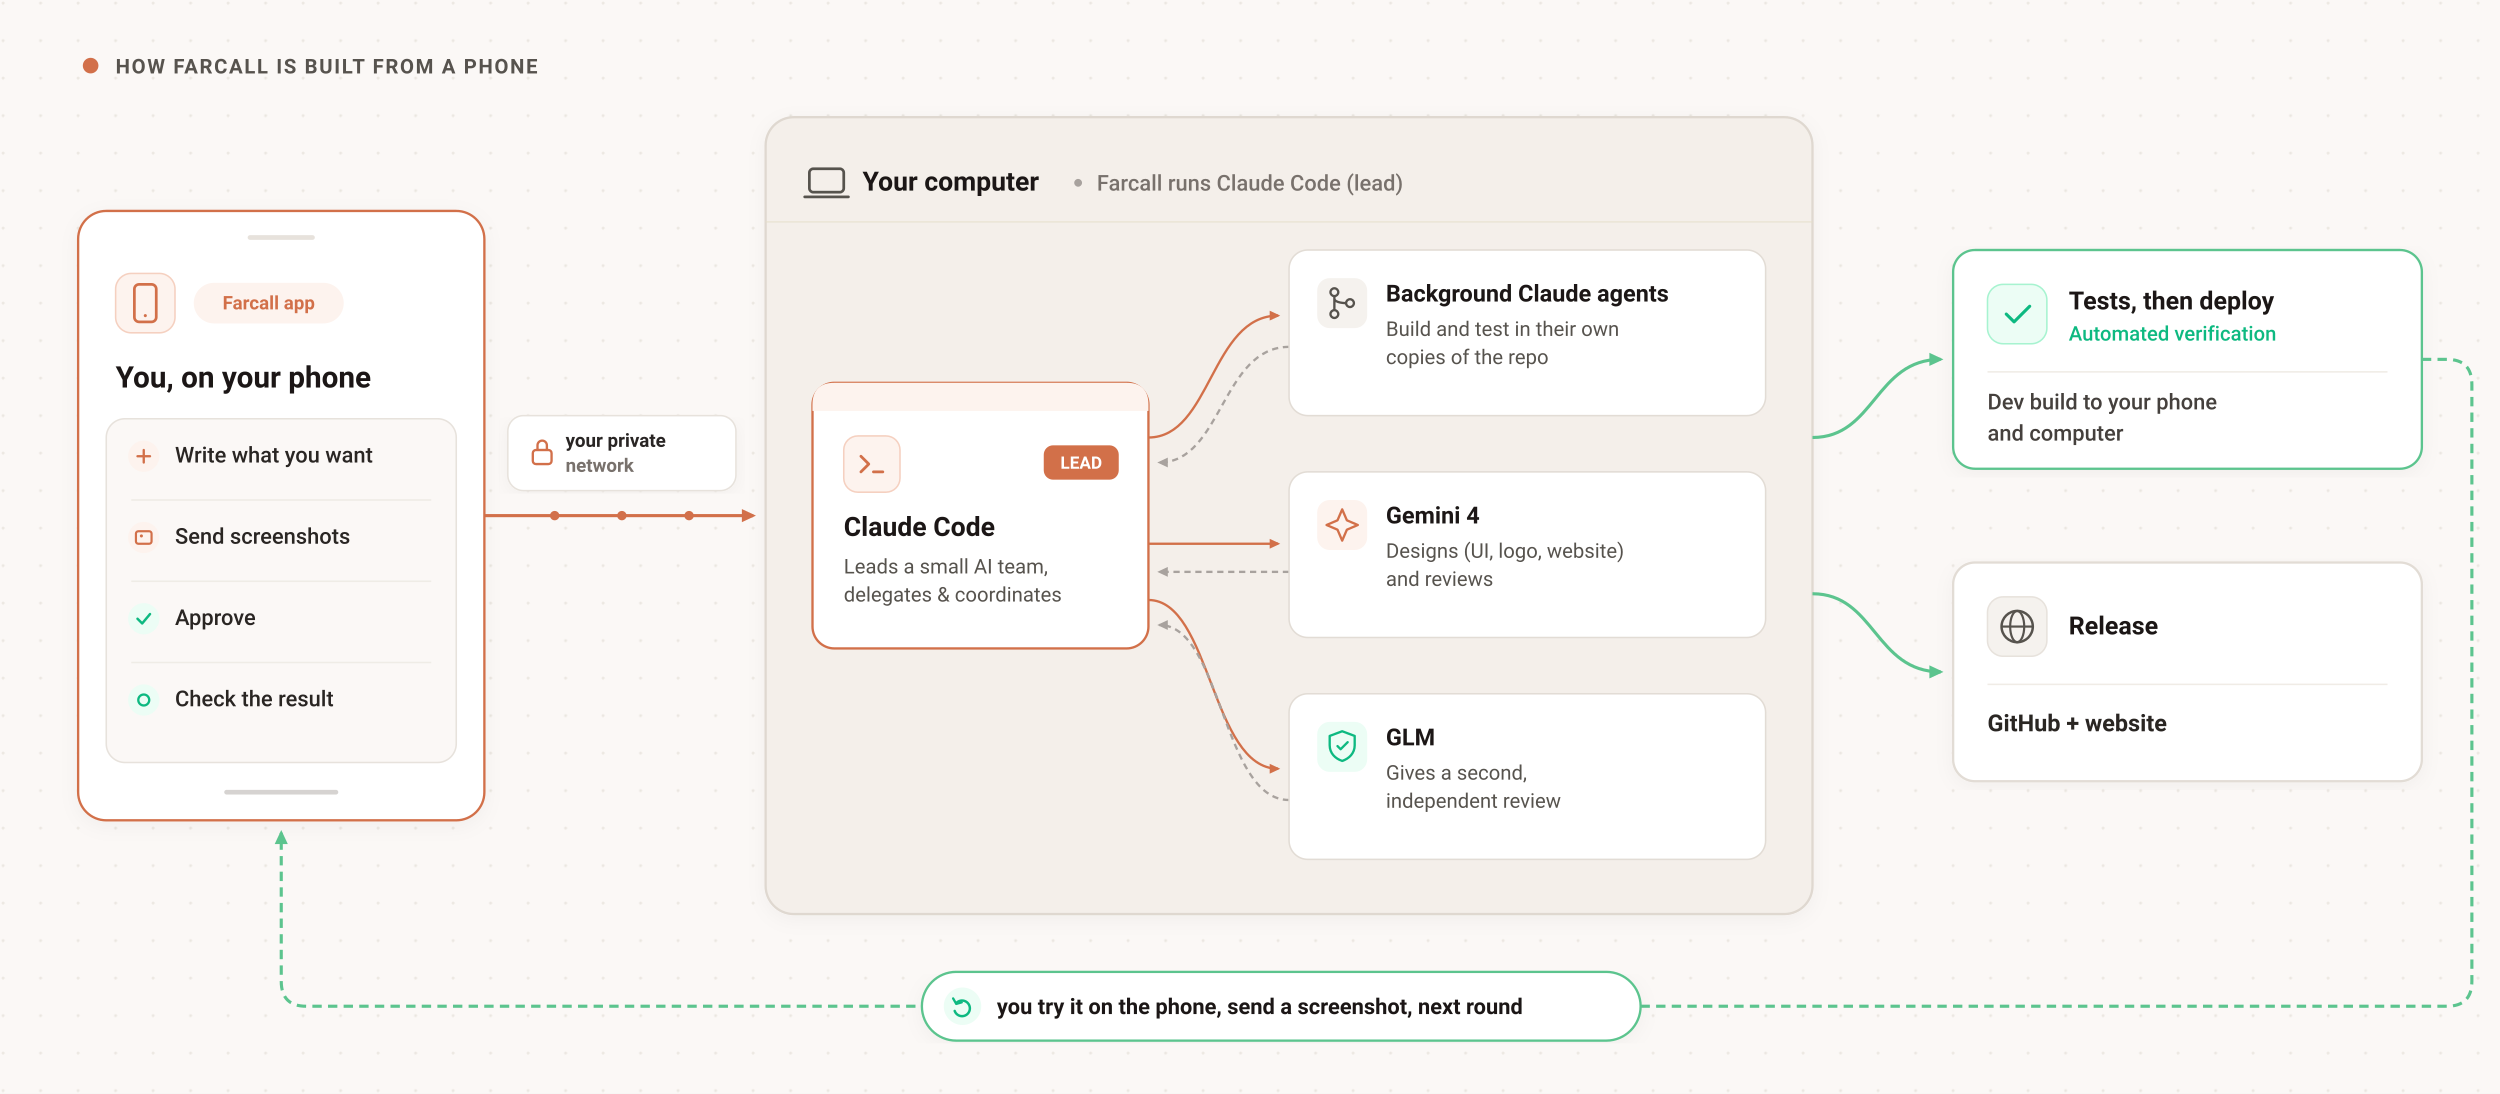
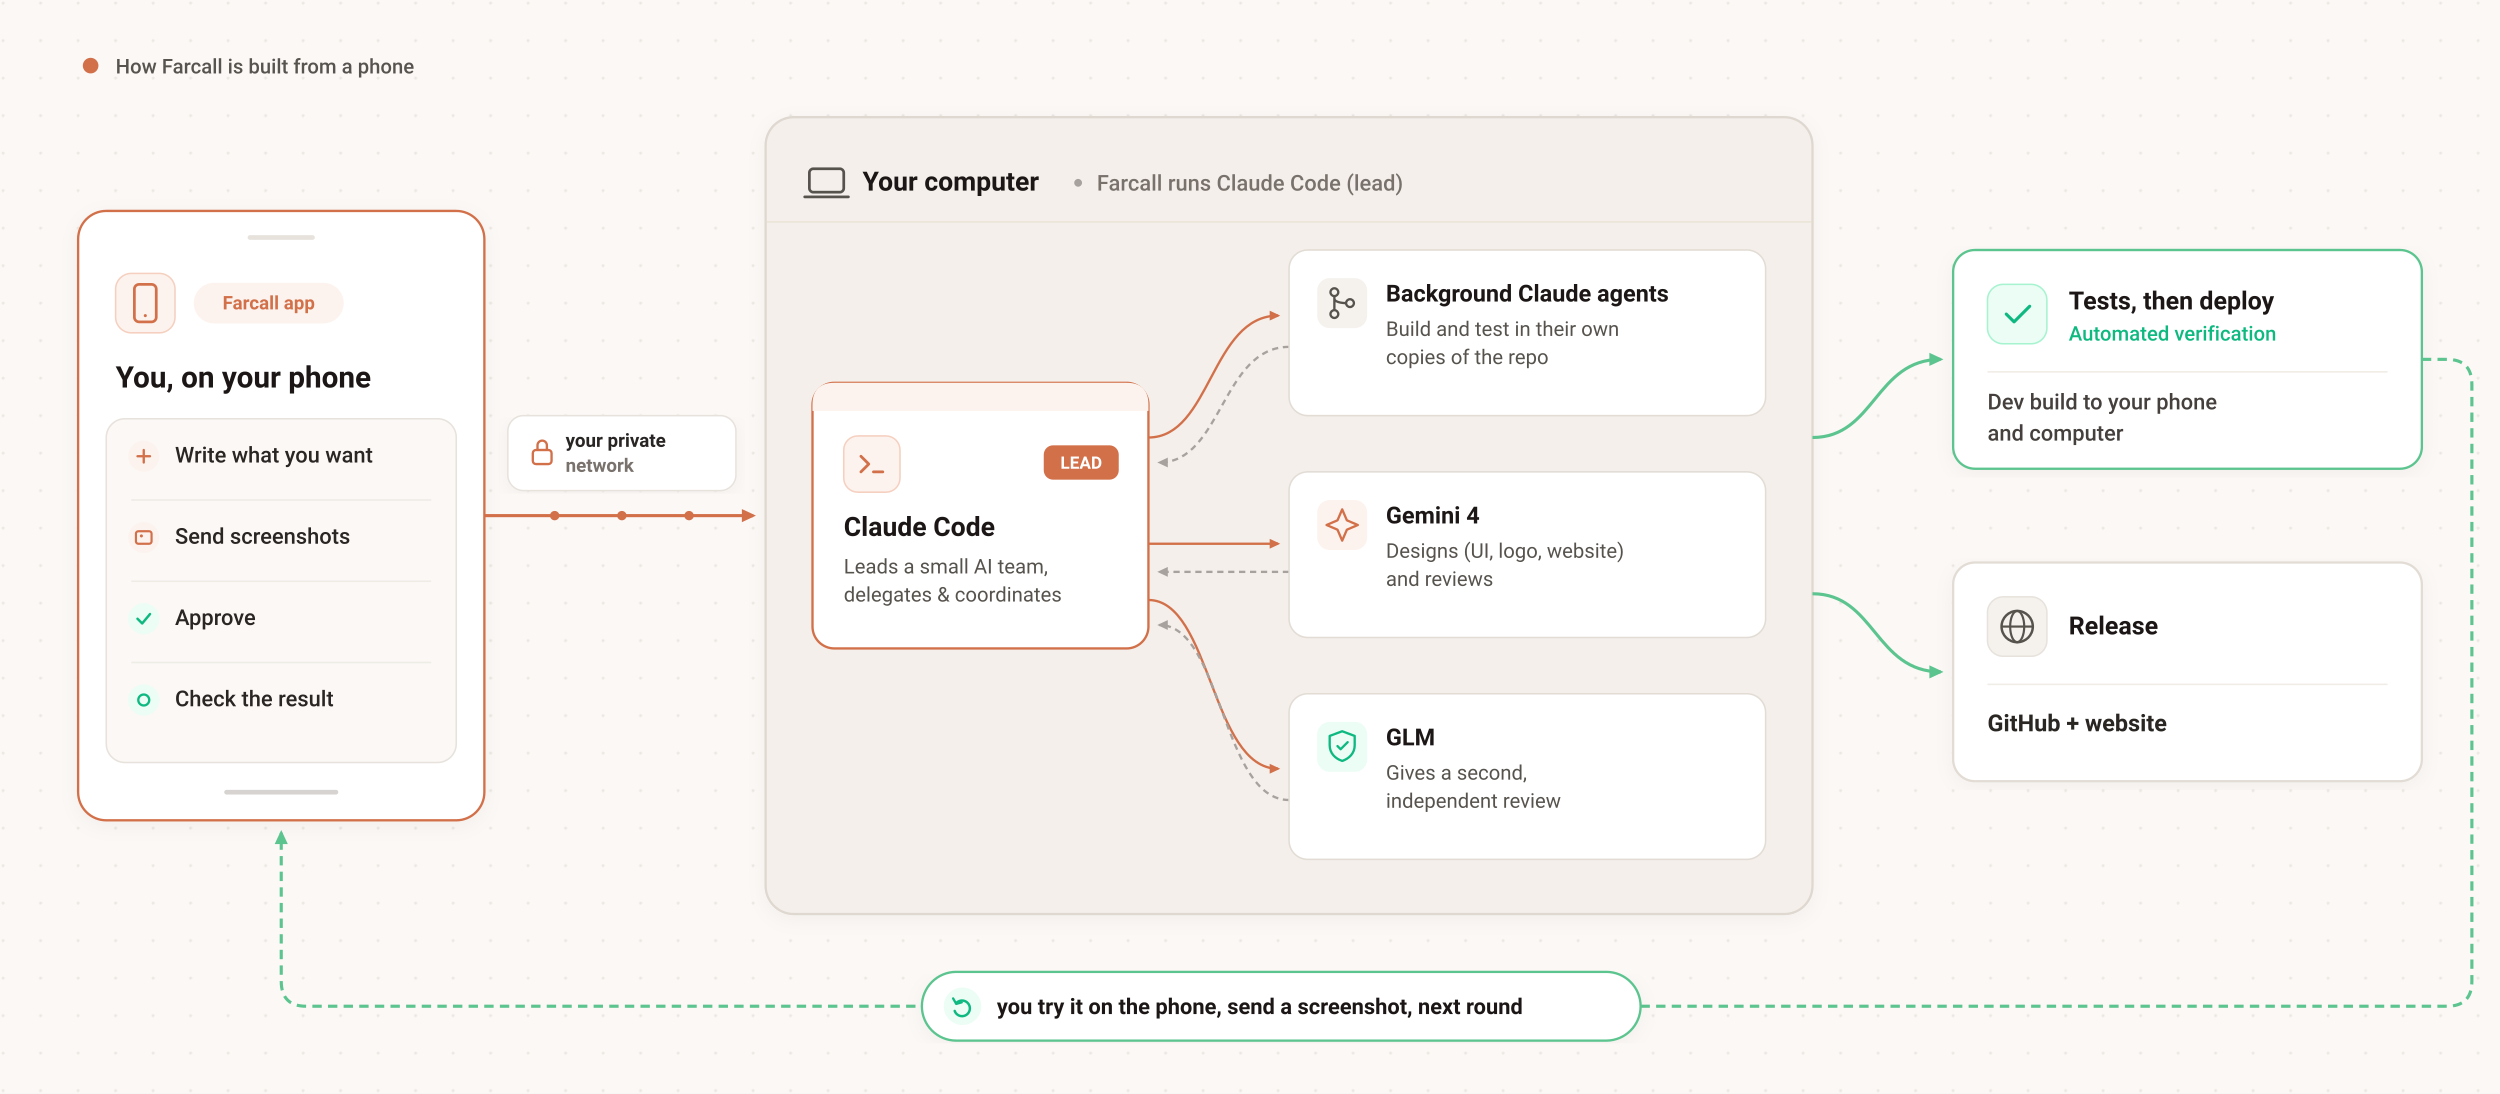
<svg xmlns="http://www.w3.org/2000/svg" viewBox="0 0 1600 700" width="100%" height="100%" font-family="system-ui, -apple-system, 'Segoe UI', Roboto, sans-serif">
  <defs>
    <filter id="shadow" x="-4%" y="-4%" width="108%" height="108%">
      <feDropShadow dx="0" dy="3" stdDeviation="6" flood-color="#1C1917" flood-opacity="0.04" />
    </filter>
    <marker id="arrow-terra" viewBox="0 0 10 10" refX="7" refY="5" markerWidth="6" markerHeight="6" orient="auto">
      <path d="M 1 1.5 L 8.5 5 L 1 8.5 z" fill="#D2704A" />
    </marker>
    <marker id="arrow-emerald" viewBox="0 0 10 10" refX="7" refY="5" markerWidth="6" markerHeight="6" orient="auto">
      <path d="M 1 1.5 L 8.5 5 L 1 8.5 z" fill="#5CC48E" />
    </marker>
    <marker id="arrow-stone" viewBox="0 0 10 10" refX="7" refY="5" markerWidth="6" markerHeight="6" orient="auto">
      <path d="M 1 1.5 L 8.5 5 L 1 8.5 z" fill="#A8A29E" />
    </marker>
  </defs>
  <rect width="1600" height="700" fill="#FBF8F6" />
  <pattern id="dots" x="0" y="0" width="24" height="24" patternUnits="userSpaceOnUse">
    <circle cx="2" cy="2" r="1" fill="#E7E2DC" opacity="0.7" />
  </pattern>
  <rect width="1600" height="700" fill="url(#dots)" />
  <g transform="translate(50, 42)">
    <circle cx="8" cy="0" r="5" fill="#D2704A" />
-     <text x="24" y="5" font-size="13" font-weight="700" fill="#57534E" letter-spacing="0.08em">HOW FARCALL IS BUILT FROM A PHONE</text>
+     <text x="24" y="5" font-size="13" font-weight="500" fill="#57534E">How Farcall is built from a phone</text>
  </g>
  <g id="node-phone" filter="url(#shadow)">
    <rect x="50" y="135" width="260" height="390" rx="18" fill="#FFFFFF" stroke="#D2704A" stroke-width="1.5" />
    <line x1="160" y1="152" x2="200" y2="152" stroke="#E7E2DC" stroke-width="3" stroke-linecap="round" />
    <g transform="translate(74, 175)">
      <rect x="0" y="0" width="38" height="38" rx="10" fill="#FDF3EE" stroke="#F5D0C0" stroke-width="1" />
      <rect x="12" y="7" width="14" height="24" rx="3" fill="none" stroke="#D2704A" stroke-width="1.75" />
      <circle cx="19" cy="27" r="1" fill="#D2704A" />
      <rect x="50" y="6" width="96" height="26" rx="13" fill="#FDF3EE" />
      <text x="98" y="23" font-size="12" font-weight="600" fill="#D2704A" text-anchor="middle">Farcall app</text>
    </g>
-     <text x="74" y="248" font-size="19" font-weight="700" fill="#1C1917">You, on your phone</text>
+     <text x="74" y="248" font-size="19" font-weight="600" fill="#1C1917">You, on your phone</text>
    <rect x="68" y="268" width="224" height="220" rx="12" fill="#FBF8F6" stroke="#E7E2DC" stroke-width="1" />
    <g transform="translate(84, 296)">
      <circle cx="8" cy="-4" r="10" fill="#FDF3EE" />
      <path d="M 4 -4 L 12 -4 M 8 -8 L 8 0" stroke="#D2704A" stroke-width="1.5" stroke-linecap="round" />
      <text x="28" y="0" font-size="14" font-weight="500" fill="#292524">Write what you want</text>
    </g>
    <line x1="84" y1="320" x2="276" y2="320" stroke="#EFECE6" stroke-width="1" />
    <g transform="translate(84, 348)">
      <circle cx="8" cy="-4" r="10" fill="#FDF3EE" />
      <rect x="3" y="-8" width="10" height="8" rx="1.5" fill="none" stroke="#D2704A" stroke-width="1.4" />
      <circle cx="6.5" cy="-5" r="1" fill="#D2704A" />
      <text x="28" y="0" font-size="14" font-weight="500" fill="#292524">Send screenshots</text>
    </g>
    <line x1="84" y1="372" x2="276" y2="372" stroke="#EFECE6" stroke-width="1" />
    <g transform="translate(84, 400)">
      <circle cx="8" cy="-4" r="10" fill="#ECFDF5" />
      <path d="M 4 -4 L 7 -1 L 12 -7" fill="none" stroke="#10B981" stroke-width="1.6" stroke-linecap="round" stroke-linejoin="round" />
      <text x="28" y="0" font-size="14" font-weight="500" fill="#292524">Approve</text>
    </g>
    <line x1="84" y1="424" x2="276" y2="424" stroke="#EFECE6" stroke-width="1" />
    <g transform="translate(84, 452)">
      <circle cx="8" cy="-4" r="10" fill="#ECFDF5" />
      <circle cx="8" cy="-4" r="3.5" fill="none" stroke="#10B981" stroke-width="1.5" />
      <text x="28" y="0" font-size="14" font-weight="500" fill="#292524">Check the result</text>
    </g>
    <line x1="145" y1="507" x2="215" y2="507" stroke="#D6D3D1" stroke-width="3" stroke-linecap="round" />
  </g>
  <g id="bridge-tailscale">
    <line x1="310" y1="330" x2="482" y2="330" stroke="#D2704A" stroke-width="2" marker-end="url(#arrow-terra)" />
    <rect x="325" y="266" width="146" height="48" rx="10" fill="#FFFFFF" stroke="#E7E2DC" stroke-width="1" filter="url(#shadow)" />
    <g transform="translate(341, 281)">
      <rect x="0" y="7" width="12" height="9" rx="2" fill="none" stroke="#D2704A" stroke-width="1.5" />
      <path d="M 3 7 V 4 A 3 3 0 0 1 9 4 V 7" fill="none" stroke="#D2704A" stroke-width="1.5" />
    </g>
    <text x="362" y="286" font-size="12" font-weight="600" fill="#292524">your private</text>
    <text x="362" y="302" font-size="12" font-weight="600" fill="#78716C">network</text>
    <circle cx="355" cy="330" r="3" fill="#D2704A" />
    <circle cx="398" cy="330" r="3" fill="#D2704A" />
    <circle cx="441" cy="330" r="3" fill="#D2704A" />
  </g>
  <g id="container-computer" filter="url(#shadow)">
    <rect x="490" y="75" width="670" height="510" rx="18" fill="#F4EFEA" stroke="#DFD8D0" stroke-width="1.5" />
    <g transform="translate(518, 108)">
      <rect x="0" y="0" width="22" height="15" rx="2.5" fill="none" stroke="#57534E" stroke-width="1.75" />
      <line x1="-3" y1="18" x2="25" y2="18" stroke="#57534E" stroke-width="1.75" stroke-linecap="round" />
-       <text x="34" y="14" font-size="17" font-weight="700" fill="#1C1917">Your computer</text>
+       <text x="34" y="14" font-size="17" font-weight="600" fill="#1C1917">Your computer</text>
      <circle cx="172" cy="9" r="2.5" fill="#A8A29E" />
      <text x="184" y="14" font-size="14" font-weight="500" fill="#78716C">Farcall runs Claude Code (lead)</text>
    </g>
    <line x1="490" y1="142" x2="1160" y2="142" stroke="#E5DEC9" stroke-opacity="0.6" stroke-width="1" />
    <g id="node-lead" transform="translate(520, 245)">
      <rect x="0" y="0" width="215" height="170" rx="14" fill="#FFFFFF" stroke="#D2704A" stroke-width="1.5" />
      <path d="M 0 14 Q 0 0 14 0 L 201 0 Q 215 0 215 14 L 215 18 L 0 18 Z" fill="#FDF3EE" />
      <rect x="20" y="34" width="36" height="36" rx="9" fill="#FDF3EE" stroke="#F5D0C0" stroke-width="1" />
      <path d="M 31 47 L 36 52 L 31 57 M 39 57 L 45 57" fill="none" stroke="#D2704A" stroke-width="1.8" stroke-linecap="round" stroke-linejoin="round" />
      <rect x="148" y="40" width="48" height="22" rx="6" fill="#D2704A" />
-       <text x="172" y="55" font-size="11" font-weight="700" fill="#FFFFFF" text-anchor="middle">LEAD</text>
-       <text x="20" y="98" font-size="17" font-weight="700" fill="#1C1917">Claude Code</text>
+       <text x="172" y="55" font-size="11" font-weight="600" fill="#FFFFFF" text-anchor="middle">LEAD</text>
+       <text x="20" y="98" font-size="17" font-weight="600" fill="#1C1917">Claude Code</text>
      <text x="20" y="122" font-size="13" font-weight="400" fill="#57534E">Leads a small AI team,</text>
      <text x="20" y="140" font-size="13" font-weight="400" fill="#57534E">delegates &amp; coordinates</text>
    </g>
    <path d="M 735 280 C 775 280, 775 202, 818 202" fill="none" stroke="#D2704A" stroke-width="1.5" marker-end="url(#arrow-terra)" />
    <path d="M 825 222 C 782 222, 782 296, 742 296" fill="none" stroke="#A8A29E" stroke-width="1.5" stroke-dasharray="4 3" marker-end="url(#arrow-stone)" />
    <line x1="735" y1="348" x2="818" y2="348" stroke="#D2704A" stroke-width="1.5" marker-end="url(#arrow-terra)" />
    <line x1="825" y1="366" x2="742" y2="366" stroke="#A8A29E" stroke-width="1.5" stroke-dasharray="4 3" marker-end="url(#arrow-stone)" />
    <path d="M 735 384 C 775 384, 775 492, 818 492" fill="none" stroke="#D2704A" stroke-width="1.5" marker-end="url(#arrow-terra)" />
    <path d="M 825 512 C 782 512, 782 400, 742 400" fill="none" stroke="#A8A29E" stroke-width="1.5" stroke-dasharray="4 3" marker-end="url(#arrow-stone)" />
    <g id="node-bg-claude" transform="translate(825, 160)">
      <rect x="0" y="0" width="305" height="106" rx="12" fill="#FFFFFF" stroke="#E2DCD5" stroke-width="1" />
      <rect x="18" y="18" width="32" height="32" rx="8" fill="#F5F2EE" />
      <circle cx="29" cy="27" r="2.5" fill="none" stroke="#57534E" stroke-width="1.5" />
      <circle cx="29" cy="41" r="2.5" fill="none" stroke="#57534E" stroke-width="1.5" />
      <circle cx="39" cy="34" r="2.5" fill="none" stroke="#57534E" stroke-width="1.5" />
      <path d="M 29 29.5 V 38.5 M 29 31 C 29 34, 36.5 34, 36.5 34" fill="none" stroke="#57534E" stroke-width="1.5" />
-       <text x="62" y="33" font-size="15" font-weight="700" fill="#1C1917">Background Claude agents</text>
+       <text x="62" y="33" font-size="15" font-weight="600" fill="#1C1917">Background Claude agents</text>
      <text x="62" y="55" font-size="13" fill="#57534E">Build and test in their own</text>
      <text x="62" y="73" font-size="13" fill="#57534E">copies of the repo</text>
    </g>
    <g id="node-gemini" transform="translate(825, 302)">
      <rect x="0" y="0" width="305" height="106" rx="12" fill="#FFFFFF" stroke="#E2DCD5" stroke-width="1" />
      <rect x="18" y="18" width="32" height="32" rx="8" fill="#FDF3EE" />
      <path d="M 34 24 L 37 31 L 44 34 L 37 37 L 34 44 L 31 37 L 24 34 L 31 31 Z" fill="none" stroke="#D2704A" stroke-width="1.5" stroke-linejoin="round" />
-       <text x="62" y="33" font-size="15" font-weight="700" fill="#1C1917">Gemini 4</text>
+       <text x="62" y="33" font-size="15" font-weight="600" fill="#1C1917">Gemini 4</text>
      <text x="62" y="55" font-size="13" fill="#57534E">Designs (UI, logo, website)</text>
      <text x="62" y="73" font-size="13" fill="#57534E">and reviews</text>
    </g>
    <g id="node-glm" transform="translate(825, 444)">
      <rect x="0" y="0" width="305" height="106" rx="12" fill="#FFFFFF" stroke="#E2DCD5" stroke-width="1" />
      <rect x="18" y="18" width="32" height="32" rx="8" fill="#ECFDF5" />
      <path d="M 34 24 L 42 27 V 33 C 42 38 38.5 41.5 34 43 C 29.5 41.5 26 38 26 33 V 27 Z" fill="none" stroke="#10B981" stroke-width="1.5" stroke-linejoin="round" />
      <path d="M 31 33.5 L 33 35.5 L 37.5 31" fill="none" stroke="#10B981" stroke-width="1.5" stroke-linecap="round" stroke-linejoin="round" />
-       <text x="62" y="33" font-size="15" font-weight="700" fill="#1C1917">GLM</text>
+       <text x="62" y="33" font-size="15" font-weight="600" fill="#1C1917">GLM</text>
      <text x="62" y="55" font-size="13" fill="#57534E">Gives a second,</text>
      <text x="62" y="73" font-size="13" fill="#57534E">independent review</text>
    </g>
  </g>
  <path d="M 1160 280 C 1200 280, 1200 230, 1242 230" fill="none" stroke="#5CC48E" stroke-width="2" marker-end="url(#arrow-emerald)" />
  <path d="M 1160 380 C 1200 380, 1200 430, 1242 430" fill="none" stroke="#5CC48E" stroke-width="2" marker-end="url(#arrow-emerald)" />
  <g id="node-deploy" transform="translate(1250, 160)" filter="url(#shadow)">
    <rect x="0" y="0" width="300" height="140" rx="14" fill="#FFFFFF" stroke="#5CC48E" stroke-width="1.5" />
    <rect x="22" y="22" width="38" height="38" rx="10" fill="#ECFDF5" stroke="#A7F3D0" stroke-width="1" />
    <path d="M 34 41 L 39 46 L 49 36" fill="none" stroke="#10B981" stroke-width="2" stroke-linecap="round" stroke-linejoin="round" />
-     <text x="74" y="38" font-size="16" font-weight="700" fill="#1C1917">Tests, then deploy</text>
+     <text x="74" y="38" font-size="16" font-weight="600" fill="#1C1917">Tests, then deploy</text>
    <text x="74" y="58" font-size="13" font-weight="500" fill="#10B981">Automated verification</text>
    <line x1="22" y1="78" x2="278" y2="78" stroke="#F0ECE6" stroke-width="1" />
    <text x="22" y="102" font-size="14" font-weight="500" fill="#44403C">Dev build to your phone</text>
    <text x="22" y="122" font-size="14" font-weight="500" fill="#44403C">and computer</text>
  </g>
  <g id="node-release" transform="translate(1250, 360)" filter="url(#shadow)">
    <rect x="0" y="0" width="300" height="140" rx="14" fill="#FFFFFF" stroke="#E2DCD5" stroke-width="1.5" />
    <rect x="22" y="22" width="38" height="38" rx="10" fill="#F5F2EE" stroke="#E7E2DC" stroke-width="1" />
    <circle cx="41" cy="41" r="10" fill="none" stroke="#57534E" stroke-width="1.6" />
    <ellipse cx="41" cy="41" rx="4.5" ry="10" fill="none" stroke="#57534E" stroke-width="1.4" />
    <line x1="31" y1="41" x2="51" y2="41" stroke="#57534E" stroke-width="1.4" />
-     <text x="74" y="46" font-size="16" font-weight="700" fill="#1C1917">Release</text>
+     <text x="74" y="46" font-size="16" font-weight="600" fill="#1C1917">Release</text>
    <line x1="22" y1="78" x2="278" y2="78" stroke="#F0ECE6" stroke-width="1" />
    <text x="22" y="108" font-size="15" font-weight="600" fill="#292524">GitHub + website</text>
  </g>
  <g id="feedback-loop">
    <path d="M 1550 230 L 1566 230 Q 1582 230 1582 246 L 1582 628 Q 1582 644 1566 644 L 196 644 Q 180 644 180 628 L 180 533" fill="none" stroke="#5CC48E" stroke-width="2" stroke-dasharray="6 4" marker-end="url(#arrow-emerald)" />
    <g transform="translate(590, 622)" filter="url(#shadow)">
      <rect x="0" y="0" width="460" height="44" rx="22" fill="#FFFFFF" stroke="#5CC48E" stroke-width="1.5" />
      <circle cx="26" cy="22" r="12" fill="#ECFDF5" />
      <path d="M 22 20 A 5 5 0 1 1 21 25" fill="none" stroke="#10B981" stroke-width="1.6" stroke-linecap="round" />
      <path d="M 20 17 L 22 20.5 L 25.5 19.5" fill="none" stroke="#10B981" stroke-width="1.5" stroke-linecap="round" stroke-linejoin="round" />
      <text x="48" y="27" font-size="14" font-weight="600" fill="#1C1917">you try it on the phone, send a screenshot, next round</text>
    </g>
  </g>
</svg>
